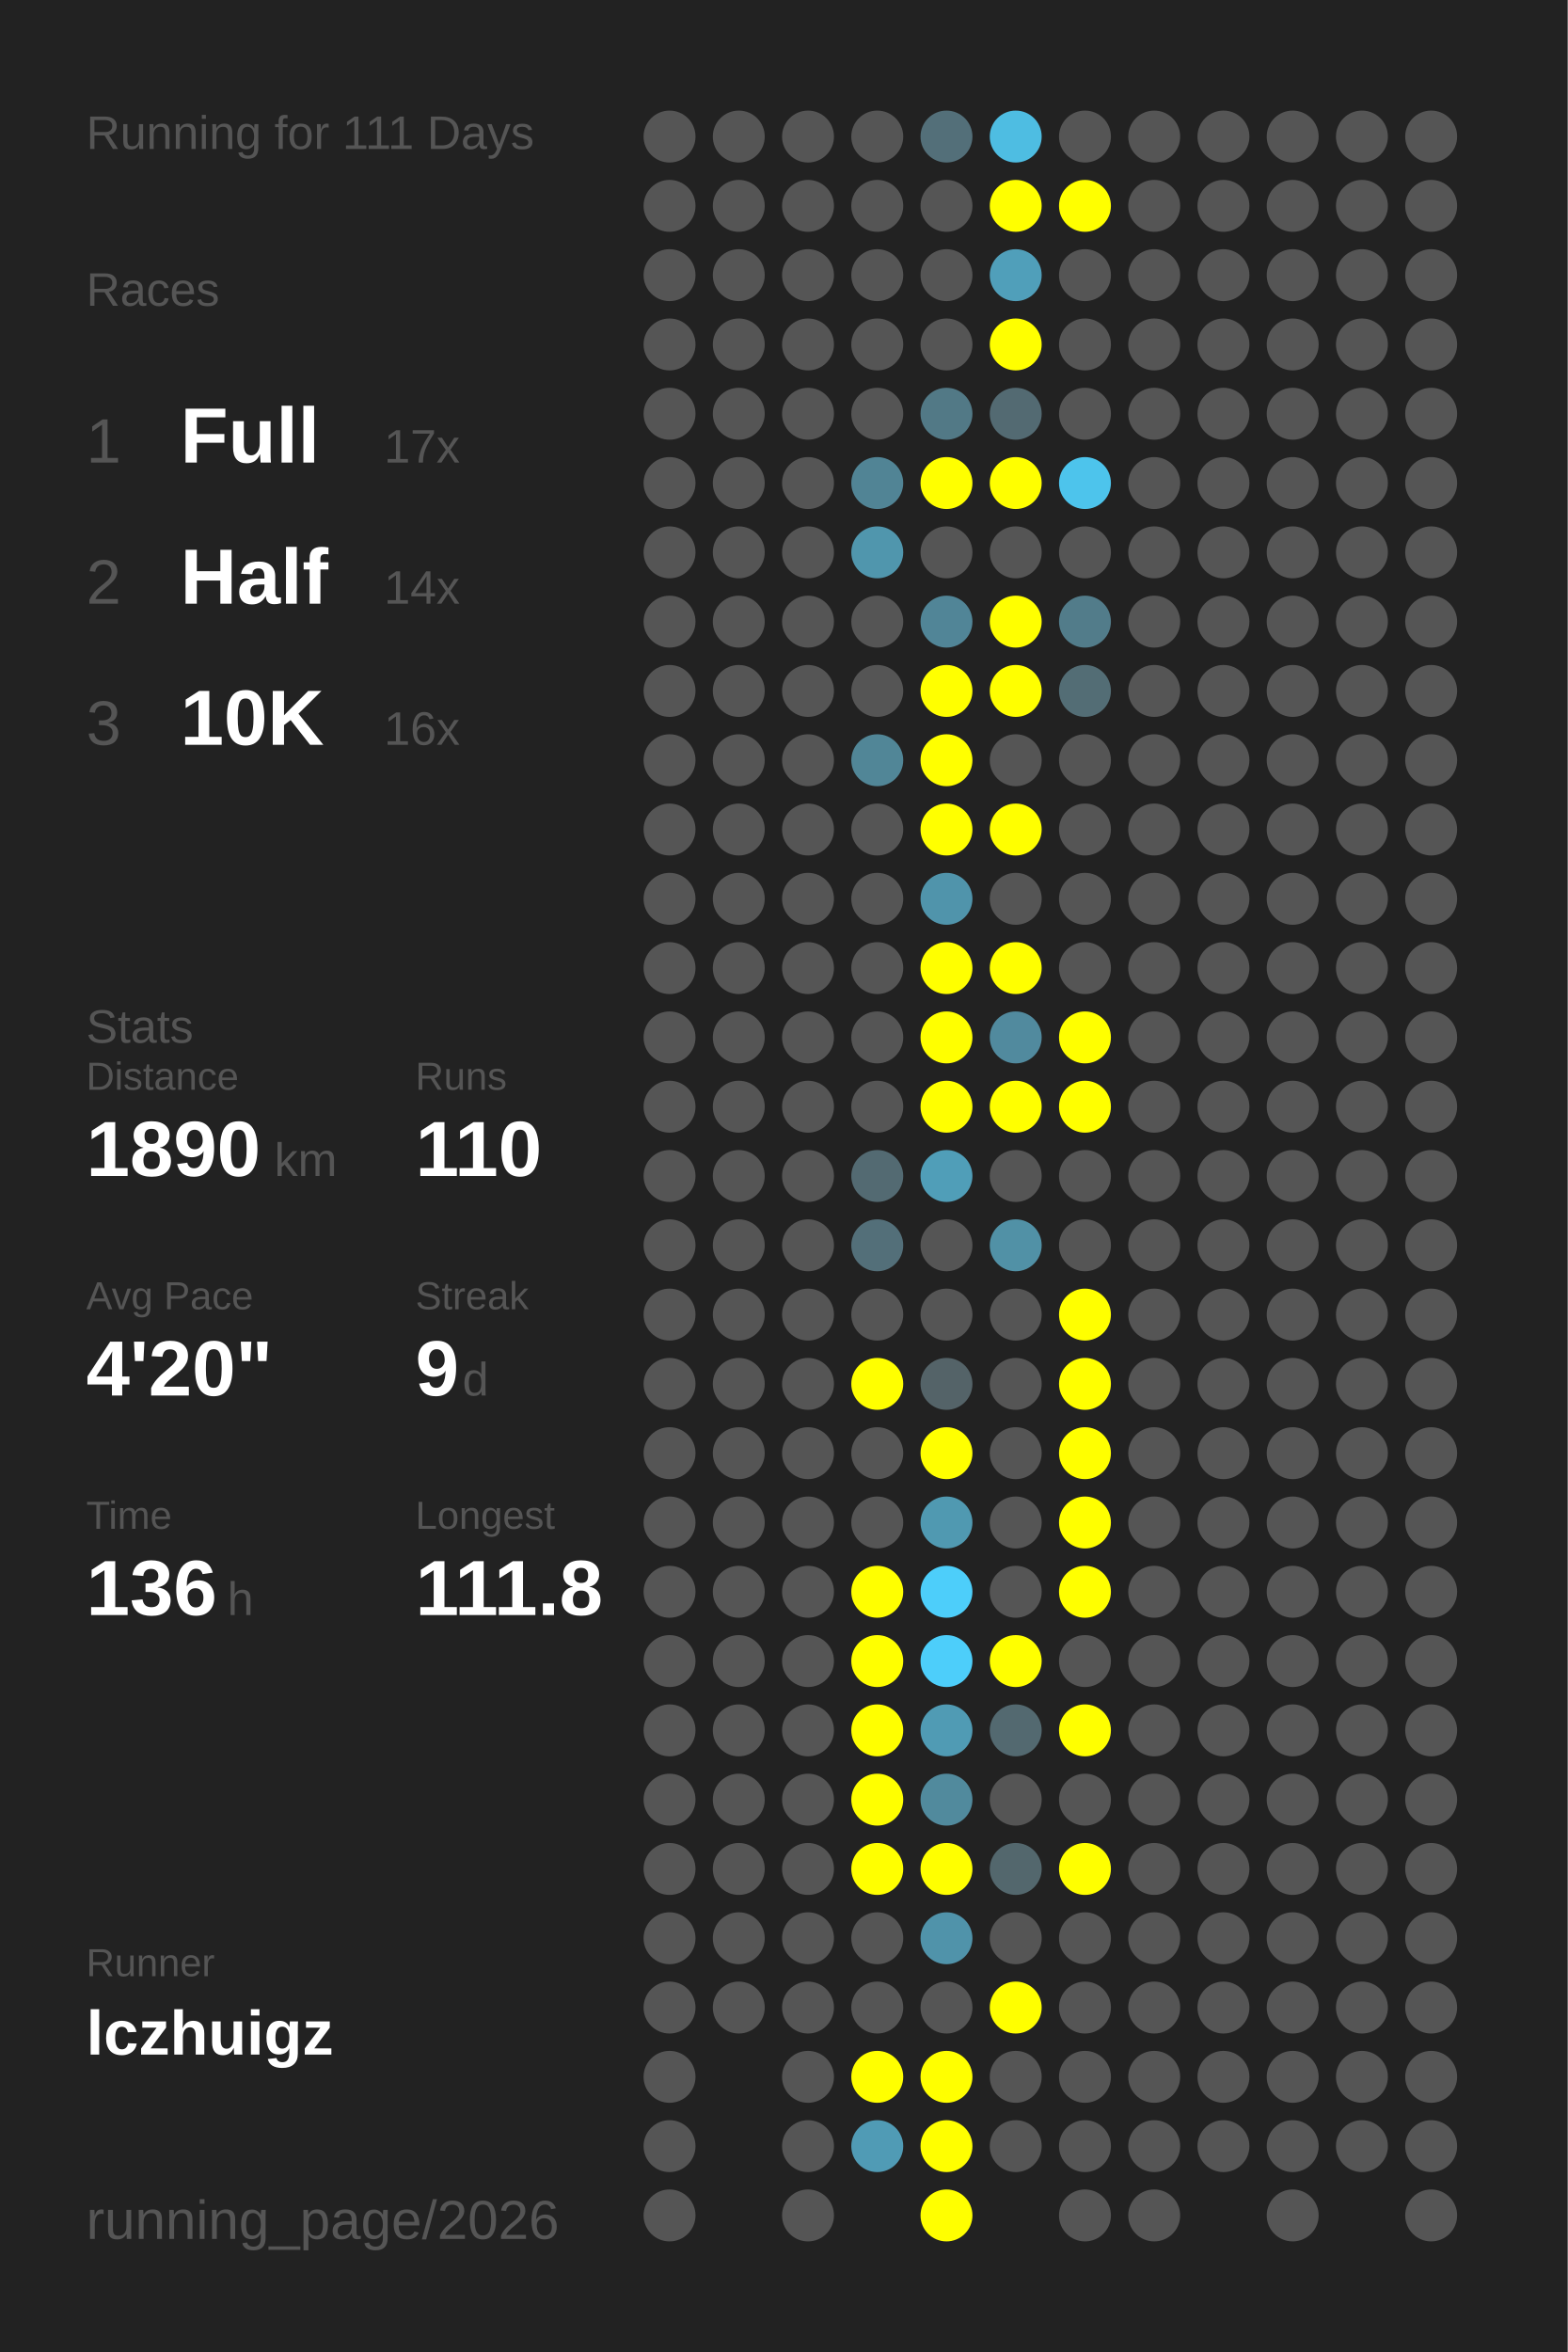
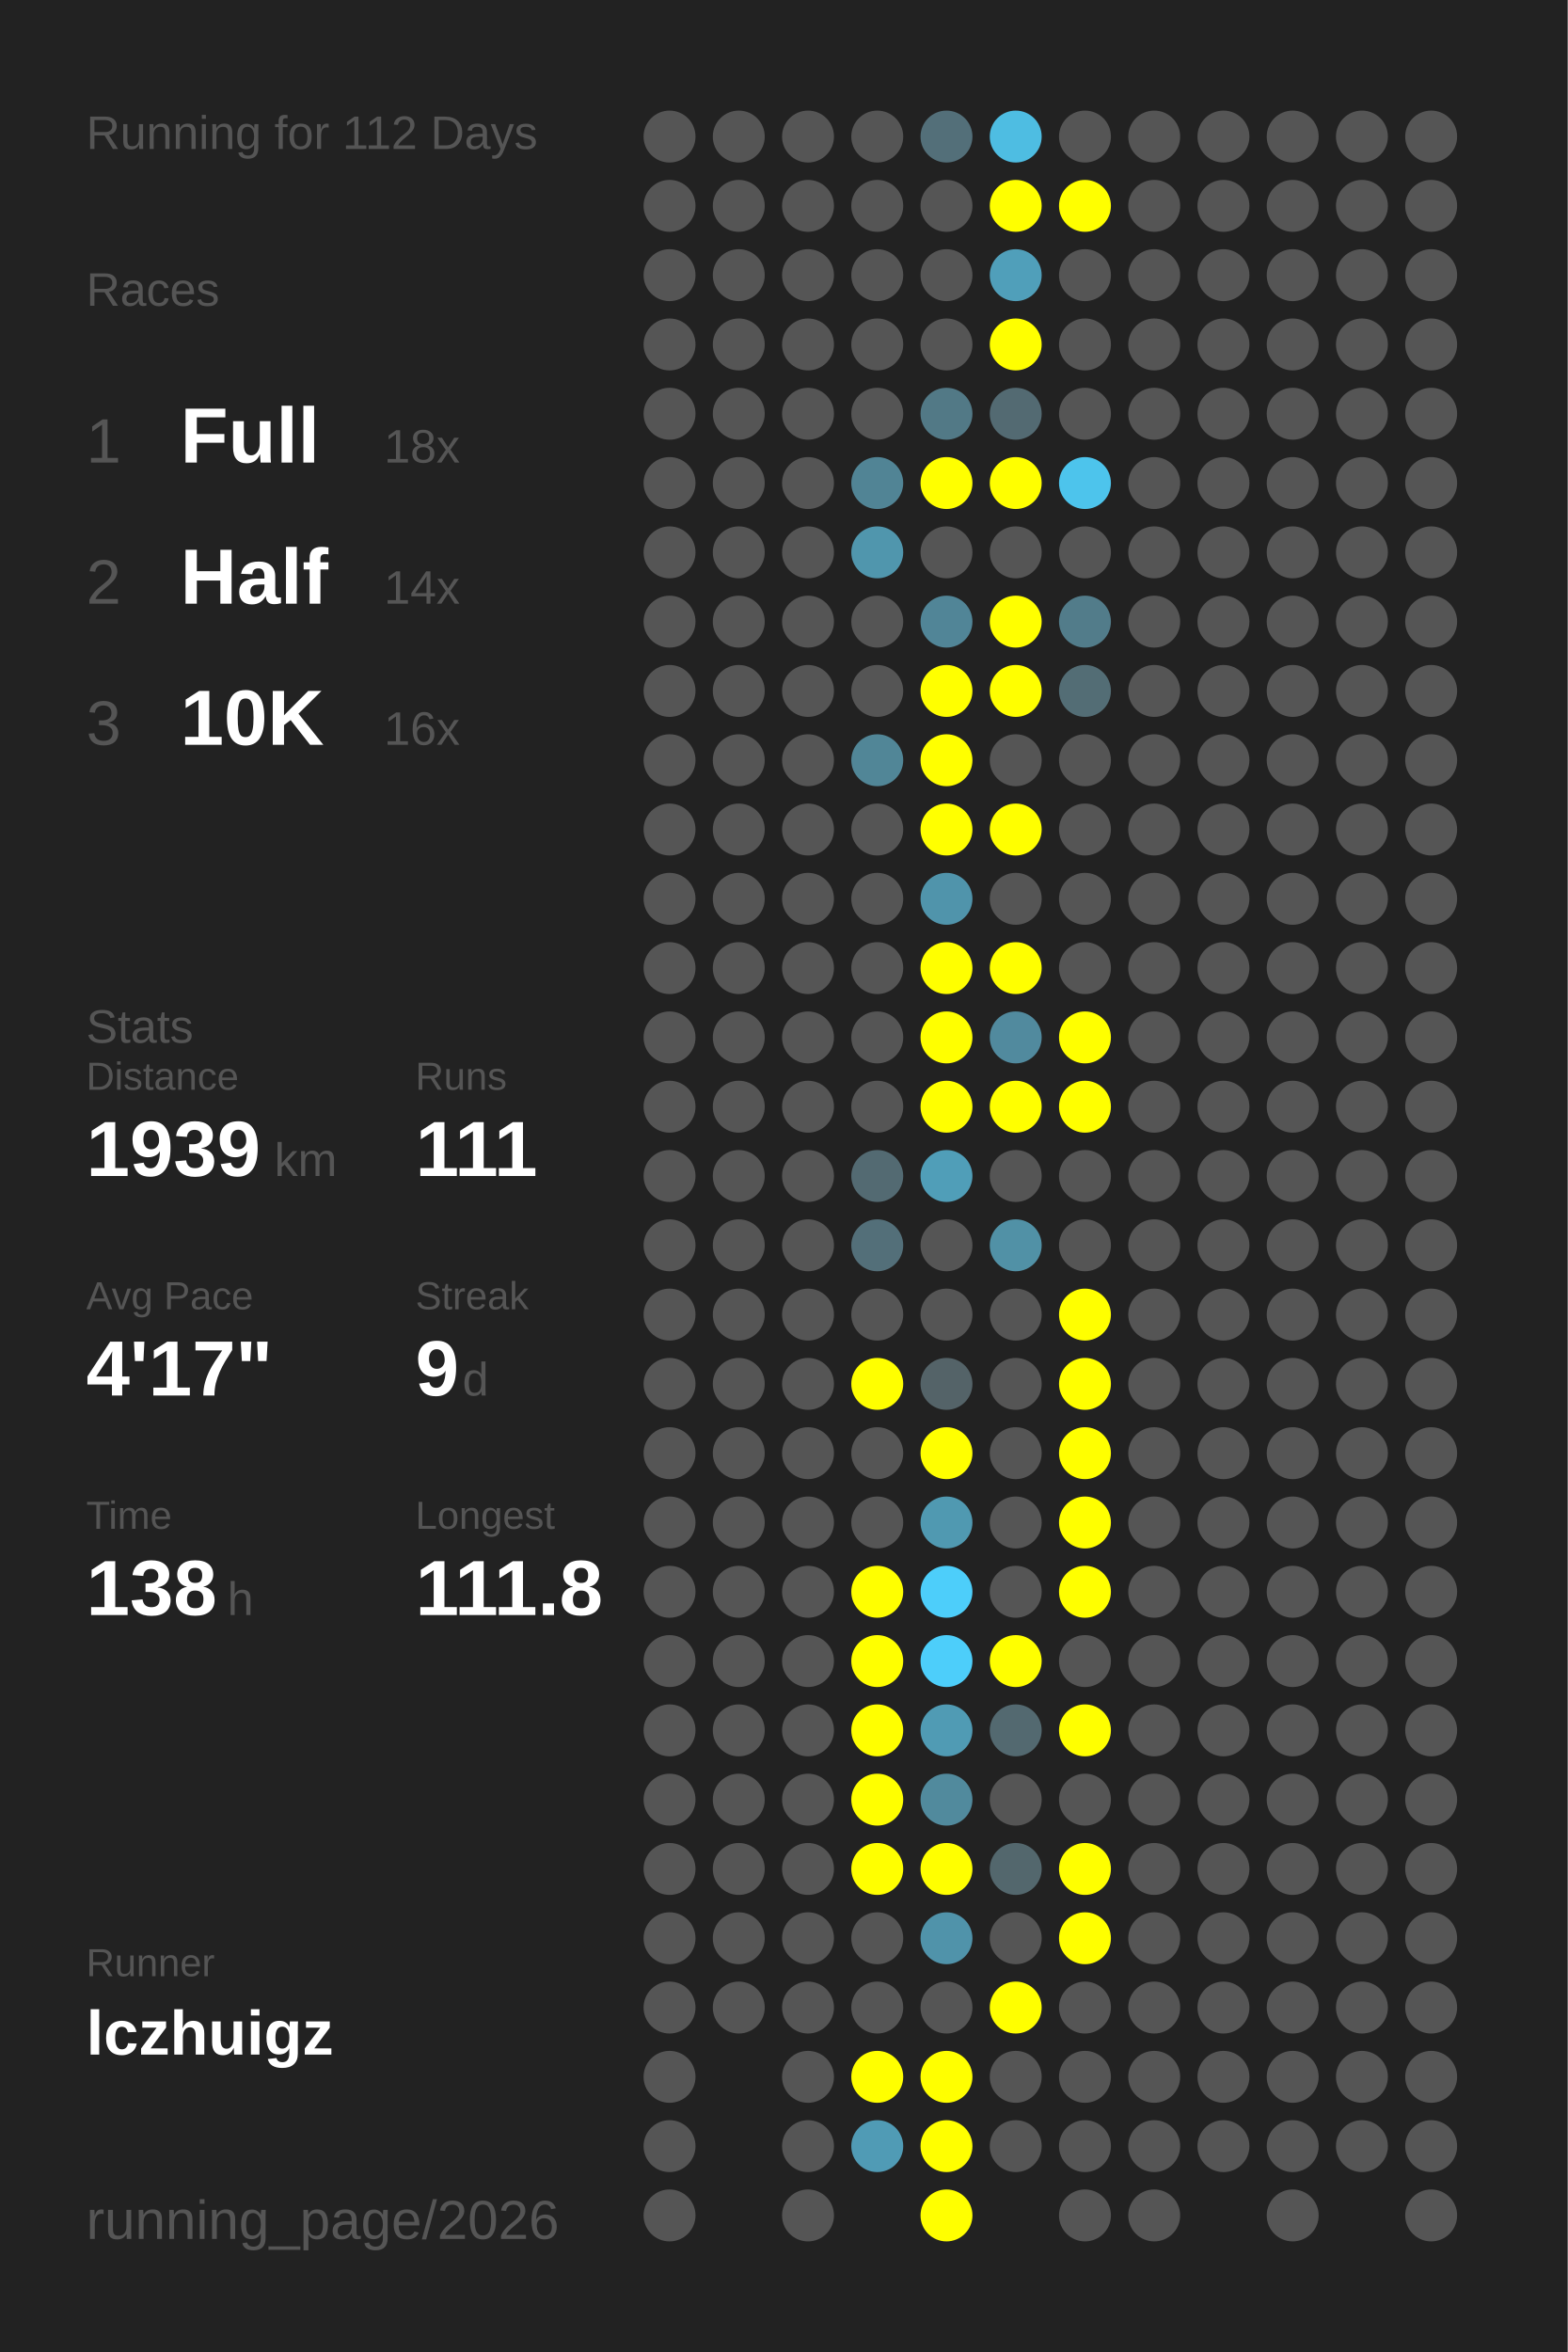
<svg xmlns="http://www.w3.org/2000/svg" baseProfile="full" height="300mm" version="1.1" viewBox="0,0,200,300" width="200mm">
  <defs />
  <rect fill="#222222" height="300" width="200" x="0" y="0" />
-   <text fill="#555555" style="font-size:6px; font-family:Arial;" x="11" y="19">Running for 111 Days</text>
+   <text fill="#555555" style="font-size:6px; font-family:Arial;" x="11" y="19">Running for 112 Days</text>
  <text fill="#555555" style="font-size:6px; font-family:Arial;" x="11" y="39">Races</text>
  <text fill="#555555" style="font-size:8px; font-family:Arial;" x="11" y="59">1</text>
  <text fill="#FFFFFF" style="font-size:10px; font-family:Arial; font-weight:bold;" x="23" y="59">Full</text>
-   <text fill="#555555" style="font-size:6px; font-family:Arial;" x="49" y="59">17x</text>
+   <text fill="#555555" style="font-size:6px; font-family:Arial;" x="49" y="59">18x</text>
  <text fill="#555555" style="font-size:8px; font-family:Arial;" x="11" y="77">2</text>
  <text fill="#FFFFFF" style="font-size:10px; font-family:Arial; font-weight:bold;" x="23" y="77">Half</text>
  <text fill="#555555" style="font-size:6px; font-family:Arial;" x="49" y="77">14x</text>
  <text fill="#555555" style="font-size:8px; font-family:Arial;" x="11" y="95">3</text>
  <text fill="#FFFFFF" style="font-size:10px; font-family:Arial; font-weight:bold;" x="23" y="95">10K</text>
  <text fill="#555555" style="font-size:6px; font-family:Arial;" x="49" y="95">16x</text>
  <text fill="#555555" style="font-size:6px; font-family:Arial;" x="11" y="133">Stats</text>
  <text fill="#555555" style="font-size:5px; font-family:Arial;" x="11" y="139">Distance</text>
-   <text fill="#FFFFFF" style="font-size:10px; font-family:Arial; font-weight:bold;" x="11" y="150">1890</text>
+   <text fill="#FFFFFF" style="font-size:10px; font-family:Arial; font-weight:bold;" x="11" y="150">1939</text>
  <text fill="#555555" style="font-size:6px; font-family:Arial;" x="35" y="150">km</text>
  <text fill="#555555" style="font-size:5px; font-family:Arial;" x="53" y="139">Runs</text>
-   <text fill="#FFFFFF" style="font-size:10px; font-family:Arial; font-weight:bold;" x="53" y="150">110</text>
+   <text fill="#FFFFFF" style="font-size:10px; font-family:Arial; font-weight:bold;" x="53" y="150">111</text>
  <text fill="#555555" style="font-size:5px; font-family:Arial;" x="11" y="167">Avg Pace</text>
-   <text fill="#FFFFFF" style="font-size:10px; font-family:Arial; font-weight:bold;" x="11" y="178">4'20"</text>
+   <text fill="#FFFFFF" style="font-size:10px; font-family:Arial; font-weight:bold;" x="11" y="178">4'17"</text>
  <text fill="#555555" style="font-size:5px; font-family:Arial;" x="53" y="167">Streak</text>
  <text fill="#FFFFFF" style="font-size:10px; font-family:Arial; font-weight:bold;" x="53" y="178">9</text>
  <text fill="#555555" style="font-size:6px; font-family:Arial;" x="59" y="178">d</text>
  <text fill="#555555" style="font-size:5px; font-family:Arial;" x="11" y="195">Time</text>
-   <text fill="#FFFFFF" style="font-size:10px; font-family:Arial; font-weight:bold;" x="11" y="206">136</text>
+   <text fill="#FFFFFF" style="font-size:10px; font-family:Arial; font-weight:bold;" x="11" y="206">138</text>
  <text fill="#555555" style="font-size:6px; font-family:Arial;" x="29" y="206">h</text>
  <text fill="#555555" style="font-size:5px; font-family:Arial;" x="53" y="195">Longest</text>
  <text fill="#FFFFFF" style="font-size:10px; font-family:Arial; font-weight:bold;" x="53" y="206">111.8</text>
  <text fill="#555555" style="font-size:5px; font-family:Arial;" x="11" y="252.065">Runner</text>
  <text fill="#FFFFFF" style="font-size:8px; font-family:Arial; font-weight:bold;" x="11" y="262.065">lczhuigz</text>
  <text fill="#555555" style="font-size:7px; font-family:Arial;" x="11" y="285.581">running_page/2026</text>
  <circle cx="85.417" cy="17.419" fill="#555555" r="3.312" />
  <circle cx="85.417" cy="26.258" fill="#555555" r="3.312" />
  <circle cx="85.417" cy="35.097" fill="#555555" r="3.312" />
  <circle cx="85.417" cy="43.935" fill="#555555" r="3.312" />
  <circle cx="85.417" cy="52.774" fill="#555555" r="3.312" />
  <circle cx="85.417" cy="61.613" fill="#555555" r="3.312" />
  <circle cx="85.417" cy="70.452" fill="#555555" r="3.312" />
  <circle cx="85.417" cy="79.29" fill="#555555" r="3.312" />
  <circle cx="85.417" cy="88.129" fill="#555555" r="3.312" />
  <circle cx="85.417" cy="96.968" fill="#555555" r="3.312" />
  <circle cx="85.417" cy="105.806" fill="#555555" r="3.312" />
  <circle cx="85.417" cy="114.645" fill="#555555" r="3.312" />
  <circle cx="85.417" cy="123.484" fill="#555555" r="3.312" />
  <circle cx="85.417" cy="132.323" fill="#555555" r="3.312" />
  <circle cx="85.417" cy="141.161" fill="#555555" r="3.312" />
  <circle cx="85.417" cy="150" fill="#555555" r="3.312" />
  <circle cx="85.417" cy="158.839" fill="#555555" r="3.312" />
  <circle cx="85.417" cy="167.677" fill="#555555" r="3.312" />
  <circle cx="85.417" cy="176.516" fill="#555555" r="3.312" />
  <circle cx="85.417" cy="185.355" fill="#555555" r="3.312" />
  <circle cx="85.417" cy="194.194" fill="#555555" r="3.312" />
  <circle cx="85.417" cy="203.032" fill="#555555" r="3.312" />
  <circle cx="85.417" cy="211.871" fill="#555555" r="3.312" />
  <circle cx="85.417" cy="220.71" fill="#555555" r="3.312" />
  <circle cx="85.417" cy="229.548" fill="#555555" r="3.312" />
  <circle cx="85.417" cy="238.387" fill="#555555" r="3.312" />
  <circle cx="85.417" cy="247.226" fill="#555555" r="3.312" />
  <circle cx="85.417" cy="256.065" fill="#555555" r="3.312" />
  <circle cx="85.417" cy="264.903" fill="#555555" r="3.312" />
  <circle cx="85.417" cy="273.742" fill="#555555" r="3.312" />
  <circle cx="85.417" cy="282.581" fill="#555555" r="3.312" />
  <circle cx="94.25" cy="17.419" fill="#555555" r="3.312" />
  <circle cx="94.25" cy="26.258" fill="#555555" r="3.312" />
  <circle cx="94.25" cy="35.097" fill="#555555" r="3.312" />
  <circle cx="94.25" cy="43.935" fill="#555555" r="3.312" />
  <circle cx="94.25" cy="52.774" fill="#555555" r="3.312" />
  <circle cx="94.25" cy="61.613" fill="#555555" r="3.312" />
  <circle cx="94.25" cy="70.452" fill="#555555" r="3.312" />
  <circle cx="94.25" cy="79.29" fill="#555555" r="3.312" />
  <circle cx="94.25" cy="88.129" fill="#555555" r="3.312" />
  <circle cx="94.25" cy="96.968" fill="#555555" r="3.312" />
  <circle cx="94.25" cy="105.806" fill="#555555" r="3.312" />
  <circle cx="94.25" cy="114.645" fill="#555555" r="3.312" />
  <circle cx="94.25" cy="123.484" fill="#555555" r="3.312" />
  <circle cx="94.25" cy="132.323" fill="#555555" r="3.312" />
  <circle cx="94.25" cy="141.161" fill="#555555" r="3.312" />
  <circle cx="94.25" cy="150" fill="#555555" r="3.312" />
  <circle cx="94.25" cy="158.839" fill="#555555" r="3.312" />
  <circle cx="94.25" cy="167.677" fill="#555555" r="3.312" />
  <circle cx="94.25" cy="176.516" fill="#555555" r="3.312" />
  <circle cx="94.25" cy="185.355" fill="#555555" r="3.312" />
  <circle cx="94.25" cy="194.194" fill="#555555" r="3.312" />
  <circle cx="94.25" cy="203.032" fill="#555555" r="3.312" />
  <circle cx="94.25" cy="211.871" fill="#555555" r="3.312" />
  <circle cx="94.25" cy="220.71" fill="#555555" r="3.312" />
  <circle cx="94.25" cy="229.548" fill="#555555" r="3.312" />
  <circle cx="94.25" cy="238.387" fill="#555555" r="3.312" />
  <circle cx="94.25" cy="247.226" fill="#555555" r="3.312" />
  <circle cx="94.25" cy="256.065" fill="#555555" r="3.312" />
  <circle cx="103.083" cy="17.419" fill="#555555" r="3.312" />
  <circle cx="103.083" cy="26.258" fill="#555555" r="3.312" />
  <circle cx="103.083" cy="35.097" fill="#555555" r="3.312" />
  <circle cx="103.083" cy="43.935" fill="#555555" r="3.312" />
  <circle cx="103.083" cy="52.774" fill="#555555" r="3.312" />
  <circle cx="103.083" cy="61.613" fill="#555555" r="3.312" />
  <circle cx="103.083" cy="70.452" fill="#555555" r="3.312" />
  <circle cx="103.083" cy="79.29" fill="#555555" r="3.312" />
  <circle cx="103.083" cy="88.129" fill="#555555" r="3.312" />
  <circle cx="103.083" cy="96.968" fill="#555555" r="3.312" />
  <circle cx="103.083" cy="105.806" fill="#555555" r="3.312" />
  <circle cx="103.083" cy="114.645" fill="#555555" r="3.312" />
  <circle cx="103.083" cy="123.484" fill="#555555" r="3.312" />
  <circle cx="103.083" cy="132.323" fill="#555555" r="3.312" />
  <circle cx="103.083" cy="141.161" fill="#555555" r="3.312" />
  <circle cx="103.083" cy="150" fill="#555555" r="3.312" />
  <circle cx="103.083" cy="158.839" fill="#555555" r="3.312" />
  <circle cx="103.083" cy="167.677" fill="#555555" r="3.312" />
  <circle cx="103.083" cy="176.516" fill="#555555" r="3.312" />
  <circle cx="103.083" cy="185.355" fill="#555555" r="3.312" />
  <circle cx="103.083" cy="194.194" fill="#555555" r="3.312" />
  <circle cx="103.083" cy="203.032" fill="#555555" r="3.312" />
  <circle cx="103.083" cy="211.871" fill="#555555" r="3.312" />
  <circle cx="103.083" cy="220.71" fill="#555555" r="3.312" />
  <circle cx="103.083" cy="229.548" fill="#555555" r="3.312" />
  <circle cx="103.083" cy="238.387" fill="#555555" r="3.312" />
  <circle cx="103.083" cy="247.226" fill="#555555" r="3.312" />
  <circle cx="103.083" cy="256.065" fill="#555555" r="3.312" />
  <circle cx="103.083" cy="264.903" fill="#555555" r="3.312" />
  <circle cx="103.083" cy="273.742" fill="#555555" r="3.312" />
  <circle cx="103.083" cy="282.581" fill="#555555" r="3.312" />
  <circle cx="111.917" cy="17.419" fill="#555555" r="3.312" />
  <circle cx="111.917" cy="26.258" fill="#555555" r="3.312" />
  <circle cx="111.917" cy="35.097" fill="#555555" r="3.312" />
  <circle cx="111.917" cy="43.935" fill="#555555" r="3.312" />
  <circle cx="111.917" cy="52.774" fill="#555555" r="3.312" />
  <circle cx="111.917" cy="61.613" fill="#518495" r="3.312" />
  <circle cx="111.917" cy="70.452" fill="#5096ad" r="3.312" />
  <circle cx="111.917" cy="79.29" fill="#555555" r="3.312" />
  <circle cx="111.917" cy="88.129" fill="#555555" r="3.312" />
  <circle cx="111.917" cy="96.968" fill="#518697" r="3.312" />
  <circle cx="111.917" cy="105.806" fill="#555555" r="3.312" />
  <circle cx="111.917" cy="114.645" fill="#555555" r="3.312" />
  <circle cx="111.917" cy="123.484" fill="#555555" r="3.312" />
  <circle cx="111.917" cy="132.323" fill="#555555" r="3.312" />
  <circle cx="111.917" cy="141.161" fill="#555555" r="3.312" />
  <circle cx="111.917" cy="150" fill="#536a72" r="3.312" />
  <circle cx="111.917" cy="158.839" fill="#536f79" r="3.312" />
  <circle cx="111.917" cy="167.677" fill="#555555" r="3.312" />
  <circle cx="111.917" cy="176.516" fill="#FFFF00" r="3.312" />
  <circle cx="111.917" cy="185.355" fill="#555555" r="3.312" />
  <circle cx="111.917" cy="194.194" fill="#555555" r="3.312" />
  <circle cx="111.917" cy="203.032" fill="#FFFF00" r="3.312" />
  <circle cx="111.917" cy="211.871" fill="#FFFF00" r="3.312" />
  <circle cx="111.917" cy="220.71" fill="#FFFF00" r="3.312" />
  <circle cx="111.917" cy="229.548" fill="#FFFF00" r="3.312" />
  <circle cx="111.917" cy="238.387" fill="#FFFF00" r="3.312" />
  <circle cx="111.917" cy="247.226" fill="#555555" r="3.312" />
  <circle cx="111.917" cy="256.065" fill="#555555" r="3.312" />
  <circle cx="111.917" cy="264.903" fill="#FFFF00" r="3.312" />
  <circle cx="111.917" cy="273.742" fill="#509bb5" r="3.312" />
  <circle cx="120.75" cy="17.419" fill="#536f79" r="3.312" />
  <circle cx="120.75" cy="26.258" fill="#555555" r="3.312" />
  <circle cx="120.75" cy="35.097" fill="#555555" r="3.312" />
  <circle cx="120.75" cy="43.935" fill="#555555" r="3.312" />
  <circle cx="120.75" cy="52.774" fill="#527986" r="3.312" />
  <circle cx="120.75" cy="61.613" fill="#FFFF00" r="3.312" />
  <circle cx="120.75" cy="70.452" fill="#555555" r="3.312" />
  <circle cx="120.75" cy="79.29" fill="#518597" r="3.312" />
  <circle cx="120.75" cy="88.129" fill="#FFFF00" r="3.312" />
  <circle cx="120.75" cy="96.968" fill="#FFFF00" r="3.312" />
  <circle cx="120.75" cy="105.806" fill="#FFFF00" r="3.312" />
  <circle cx="120.75" cy="114.645" fill="#5094ab" r="3.312" />
  <circle cx="120.75" cy="123.484" fill="#FFFF00" r="3.312" />
  <circle cx="120.75" cy="132.323" fill="#FFFF00" r="3.312" />
  <circle cx="120.75" cy="141.161" fill="#FFFF00" r="3.312" />
  <circle cx="120.75" cy="150" fill="#509eb8" r="3.312" />
  <circle cx="120.75" cy="158.839" fill="#555555" r="3.312" />
  <circle cx="120.75" cy="167.677" fill="#555555" r="3.312" />
  <circle cx="120.75" cy="176.516" fill="#546368" r="3.312" />
  <circle cx="120.75" cy="185.355" fill="#FFFF00" r="3.312" />
  <circle cx="120.75" cy="194.194" fill="#5099b1" r="3.312" />
  <circle cx="120.75" cy="203.032" fill="#4dcefa" r="3.312" />
  <circle cx="120.75" cy="211.871" fill="#4dcefa" r="3.312" />
  <circle cx="120.75" cy="220.71" fill="#509bb4" r="3.312" />
  <circle cx="120.75" cy="229.548" fill="#518a9d" r="3.312" />
  <circle cx="120.75" cy="238.387" fill="#FFFF00" r="3.312" />
  <circle cx="120.75" cy="247.226" fill="#5093aa" r="3.312" />
  <circle cx="120.75" cy="256.065" fill="#555555" r="3.312" />
  <circle cx="120.75" cy="264.903" fill="#FFFF00" r="3.312" />
  <circle cx="120.75" cy="273.742" fill="#FFFF00" r="3.312" />
  <circle cx="120.75" cy="282.581" fill="#FFFF00" r="3.312" />
  <circle cx="129.583" cy="17.419" fill="#4ebde2" r="3.312" />
  <circle cx="129.583" cy="26.258" fill="#FFFF00" r="3.312" />
  <circle cx="129.583" cy="35.097" fill="#509fba" r="3.312" />
  <circle cx="129.583" cy="43.935" fill="#FFFF00" r="3.312" />
  <circle cx="129.583" cy="52.774" fill="#536a72" r="3.312" />
  <circle cx="129.583" cy="61.613" fill="#FFFF00" r="3.312" />
  <circle cx="129.583" cy="70.452" fill="#555555" r="3.312" />
  <circle cx="129.583" cy="79.29" fill="#FFFF00" r="3.312" />
  <circle cx="129.583" cy="88.129" fill="#FFFF00" r="3.312" />
  <circle cx="129.583" cy="96.968" fill="#555555" r="3.312" />
  <circle cx="129.583" cy="105.806" fill="#FFFF00" r="3.312" />
  <circle cx="129.583" cy="114.645" fill="#555555" r="3.312" />
  <circle cx="129.583" cy="123.484" fill="#FFFF00" r="3.312" />
  <circle cx="129.583" cy="132.323" fill="#518a9e" r="3.312" />
  <circle cx="129.583" cy="141.161" fill="#FFFF00" r="3.312" />
  <circle cx="129.583" cy="150" fill="#555555" r="3.312" />
  <circle cx="129.583" cy="158.839" fill="#5191a6" r="3.312" />
  <circle cx="129.583" cy="167.677" fill="#555555" r="3.312" />
  <circle cx="129.583" cy="176.516" fill="#555555" r="3.312" />
  <circle cx="129.583" cy="185.355" fill="#555555" r="3.312" />
  <circle cx="129.583" cy="194.194" fill="#555555" r="3.312" />
  <circle cx="129.583" cy="203.032" fill="#555555" r="3.312" />
  <circle cx="129.583" cy="211.871" fill="#FFFF00" r="3.312" />
  <circle cx="129.583" cy="220.71" fill="#536970" r="3.312" />
  <circle cx="129.583" cy="229.548" fill="#555555" r="3.312" />
  <circle cx="129.583" cy="238.387" fill="#53676d" r="3.312" />
  <circle cx="129.583" cy="247.226" fill="#555555" r="3.312" />
  <circle cx="129.583" cy="256.065" fill="#FFFF00" r="3.312" />
  <circle cx="129.583" cy="264.903" fill="#555555" r="3.312" />
  <circle cx="129.583" cy="273.742" fill="#555555" r="3.312" />
  <circle cx="138.417" cy="17.419" fill="#555555" r="3.312" />
  <circle cx="138.417" cy="26.258" fill="#FFFF00" r="3.312" />
  <circle cx="138.417" cy="35.097" fill="#555555" r="3.312" />
  <circle cx="138.417" cy="43.935" fill="#555555" r="3.312" />
  <circle cx="138.417" cy="52.774" fill="#555555" r="3.312" />
  <circle cx="138.417" cy="61.613" fill="#4dc4ec" r="3.312" />
  <circle cx="138.417" cy="70.452" fill="#555555" r="3.312" />
  <circle cx="138.417" cy="79.29" fill="#527c8a" r="3.312" />
  <circle cx="138.417" cy="88.129" fill="#536d75" r="3.312" />
  <circle cx="138.417" cy="96.968" fill="#555555" r="3.312" />
  <circle cx="138.417" cy="105.806" fill="#555555" r="3.312" />
  <circle cx="138.417" cy="114.645" fill="#555555" r="3.312" />
  <circle cx="138.417" cy="123.484" fill="#555555" r="3.312" />
  <circle cx="138.417" cy="132.323" fill="#FFFF00" r="3.312" />
  <circle cx="138.417" cy="141.161" fill="#FFFF00" r="3.312" />
  <circle cx="138.417" cy="150" fill="#555555" r="3.312" />
  <circle cx="138.417" cy="158.839" fill="#555555" r="3.312" />
  <circle cx="138.417" cy="167.677" fill="#FFFF00" r="3.312" />
  <circle cx="138.417" cy="176.516" fill="#FFFF00" r="3.312" />
  <circle cx="138.417" cy="185.355" fill="#FFFF00" r="3.312" />
  <circle cx="138.417" cy="194.194" fill="#FFFF00" r="3.312" />
  <circle cx="138.417" cy="203.032" fill="#FFFF00" r="3.312" />
  <circle cx="138.417" cy="211.871" fill="#555555" r="3.312" />
  <circle cx="138.417" cy="220.71" fill="#FFFF00" r="3.312" />
  <circle cx="138.417" cy="229.548" fill="#555555" r="3.312" />
  <circle cx="138.417" cy="238.387" fill="#FFFF00" r="3.312" />
-   <circle cx="138.417" cy="247.226" fill="#555555" r="3.312" />
+   <circle cx="138.417" cy="247.226" fill="#FFFF00" r="3.312" />
  <circle cx="138.417" cy="256.065" fill="#555555" r="3.312" />
  <circle cx="138.417" cy="264.903" fill="#555555" r="3.312" />
  <circle cx="138.417" cy="273.742" fill="#555555" r="3.312" />
  <circle cx="138.417" cy="282.581" fill="#555555" r="3.312" />
  <circle cx="147.25" cy="17.419" fill="#555555" r="3.312" />
  <circle cx="147.25" cy="26.258" fill="#555555" r="3.312" />
  <circle cx="147.25" cy="35.097" fill="#555555" r="3.312" />
  <circle cx="147.25" cy="43.935" fill="#555555" r="3.312" />
  <circle cx="147.25" cy="52.774" fill="#555555" r="3.312" />
  <circle cx="147.25" cy="61.613" fill="#555555" r="3.312" />
  <circle cx="147.25" cy="70.452" fill="#555555" r="3.312" />
  <circle cx="147.25" cy="79.29" fill="#555555" r="3.312" />
  <circle cx="147.25" cy="88.129" fill="#555555" r="3.312" />
  <circle cx="147.25" cy="96.968" fill="#555555" r="3.312" />
  <circle cx="147.25" cy="105.806" fill="#555555" r="3.312" />
  <circle cx="147.25" cy="114.645" fill="#555555" r="3.312" />
  <circle cx="147.25" cy="123.484" fill="#555555" r="3.312" />
  <circle cx="147.25" cy="132.323" fill="#555555" r="3.312" />
  <circle cx="147.25" cy="141.161" fill="#555555" r="3.312" />
  <circle cx="147.25" cy="150" fill="#555555" r="3.312" />
  <circle cx="147.25" cy="158.839" fill="#555555" r="3.312" />
  <circle cx="147.25" cy="167.677" fill="#555555" r="3.312" />
  <circle cx="147.25" cy="176.516" fill="#555555" r="3.312" />
  <circle cx="147.25" cy="185.355" fill="#555555" r="3.312" />
  <circle cx="147.25" cy="194.194" fill="#555555" r="3.312" />
  <circle cx="147.25" cy="203.032" fill="#555555" r="3.312" />
  <circle cx="147.25" cy="211.871" fill="#555555" r="3.312" />
  <circle cx="147.25" cy="220.71" fill="#555555" r="3.312" />
  <circle cx="147.25" cy="229.548" fill="#555555" r="3.312" />
  <circle cx="147.25" cy="238.387" fill="#555555" r="3.312" />
  <circle cx="147.25" cy="247.226" fill="#555555" r="3.312" />
  <circle cx="147.25" cy="256.065" fill="#555555" r="3.312" />
  <circle cx="147.25" cy="264.903" fill="#555555" r="3.312" />
  <circle cx="147.25" cy="273.742" fill="#555555" r="3.312" />
  <circle cx="147.25" cy="282.581" fill="#555555" r="3.312" />
  <circle cx="156.083" cy="17.419" fill="#555555" r="3.312" />
  <circle cx="156.083" cy="26.258" fill="#555555" r="3.312" />
  <circle cx="156.083" cy="35.097" fill="#555555" r="3.312" />
  <circle cx="156.083" cy="43.935" fill="#555555" r="3.312" />
  <circle cx="156.083" cy="52.774" fill="#555555" r="3.312" />
  <circle cx="156.083" cy="61.613" fill="#555555" r="3.312" />
  <circle cx="156.083" cy="70.452" fill="#555555" r="3.312" />
  <circle cx="156.083" cy="79.29" fill="#555555" r="3.312" />
  <circle cx="156.083" cy="88.129" fill="#555555" r="3.312" />
  <circle cx="156.083" cy="96.968" fill="#555555" r="3.312" />
  <circle cx="156.083" cy="105.806" fill="#555555" r="3.312" />
  <circle cx="156.083" cy="114.645" fill="#555555" r="3.312" />
  <circle cx="156.083" cy="123.484" fill="#555555" r="3.312" />
  <circle cx="156.083" cy="132.323" fill="#555555" r="3.312" />
  <circle cx="156.083" cy="141.161" fill="#555555" r="3.312" />
  <circle cx="156.083" cy="150" fill="#555555" r="3.312" />
  <circle cx="156.083" cy="158.839" fill="#555555" r="3.312" />
  <circle cx="156.083" cy="167.677" fill="#555555" r="3.312" />
  <circle cx="156.083" cy="176.516" fill="#555555" r="3.312" />
  <circle cx="156.083" cy="185.355" fill="#555555" r="3.312" />
  <circle cx="156.083" cy="194.194" fill="#555555" r="3.312" />
  <circle cx="156.083" cy="203.032" fill="#555555" r="3.312" />
  <circle cx="156.083" cy="211.871" fill="#555555" r="3.312" />
  <circle cx="156.083" cy="220.71" fill="#555555" r="3.312" />
  <circle cx="156.083" cy="229.548" fill="#555555" r="3.312" />
  <circle cx="156.083" cy="238.387" fill="#555555" r="3.312" />
  <circle cx="156.083" cy="247.226" fill="#555555" r="3.312" />
  <circle cx="156.083" cy="256.065" fill="#555555" r="3.312" />
  <circle cx="156.083" cy="264.903" fill="#555555" r="3.312" />
  <circle cx="156.083" cy="273.742" fill="#555555" r="3.312" />
  <circle cx="164.917" cy="17.419" fill="#555555" r="3.312" />
  <circle cx="164.917" cy="26.258" fill="#555555" r="3.312" />
  <circle cx="164.917" cy="35.097" fill="#555555" r="3.312" />
  <circle cx="164.917" cy="43.935" fill="#555555" r="3.312" />
  <circle cx="164.917" cy="52.774" fill="#555555" r="3.312" />
  <circle cx="164.917" cy="61.613" fill="#555555" r="3.312" />
  <circle cx="164.917" cy="70.452" fill="#555555" r="3.312" />
  <circle cx="164.917" cy="79.29" fill="#555555" r="3.312" />
  <circle cx="164.917" cy="88.129" fill="#555555" r="3.312" />
  <circle cx="164.917" cy="96.968" fill="#555555" r="3.312" />
  <circle cx="164.917" cy="105.806" fill="#555555" r="3.312" />
  <circle cx="164.917" cy="114.645" fill="#555555" r="3.312" />
  <circle cx="164.917" cy="123.484" fill="#555555" r="3.312" />
  <circle cx="164.917" cy="132.323" fill="#555555" r="3.312" />
  <circle cx="164.917" cy="141.161" fill="#555555" r="3.312" />
  <circle cx="164.917" cy="150" fill="#555555" r="3.312" />
  <circle cx="164.917" cy="158.839" fill="#555555" r="3.312" />
  <circle cx="164.917" cy="167.677" fill="#555555" r="3.312" />
  <circle cx="164.917" cy="176.516" fill="#555555" r="3.312" />
  <circle cx="164.917" cy="185.355" fill="#555555" r="3.312" />
  <circle cx="164.917" cy="194.194" fill="#555555" r="3.312" />
  <circle cx="164.917" cy="203.032" fill="#555555" r="3.312" />
  <circle cx="164.917" cy="211.871" fill="#555555" r="3.312" />
  <circle cx="164.917" cy="220.71" fill="#555555" r="3.312" />
  <circle cx="164.917" cy="229.548" fill="#555555" r="3.312" />
  <circle cx="164.917" cy="238.387" fill="#555555" r="3.312" />
  <circle cx="164.917" cy="247.226" fill="#555555" r="3.312" />
  <circle cx="164.917" cy="256.065" fill="#555555" r="3.312" />
  <circle cx="164.917" cy="264.903" fill="#555555" r="3.312" />
  <circle cx="164.917" cy="273.742" fill="#555555" r="3.312" />
  <circle cx="164.917" cy="282.581" fill="#555555" r="3.312" />
  <circle cx="173.75" cy="17.419" fill="#555555" r="3.312" />
  <circle cx="173.75" cy="26.258" fill="#555555" r="3.312" />
  <circle cx="173.75" cy="35.097" fill="#555555" r="3.312" />
  <circle cx="173.75" cy="43.935" fill="#555555" r="3.312" />
  <circle cx="173.75" cy="52.774" fill="#555555" r="3.312" />
  <circle cx="173.75" cy="61.613" fill="#555555" r="3.312" />
  <circle cx="173.75" cy="70.452" fill="#555555" r="3.312" />
  <circle cx="173.75" cy="79.29" fill="#555555" r="3.312" />
  <circle cx="173.75" cy="88.129" fill="#555555" r="3.312" />
  <circle cx="173.75" cy="96.968" fill="#555555" r="3.312" />
  <circle cx="173.75" cy="105.806" fill="#555555" r="3.312" />
  <circle cx="173.75" cy="114.645" fill="#555555" r="3.312" />
  <circle cx="173.75" cy="123.484" fill="#555555" r="3.312" />
  <circle cx="173.75" cy="132.323" fill="#555555" r="3.312" />
  <circle cx="173.75" cy="141.161" fill="#555555" r="3.312" />
  <circle cx="173.75" cy="150" fill="#555555" r="3.312" />
  <circle cx="173.75" cy="158.839" fill="#555555" r="3.312" />
  <circle cx="173.75" cy="167.677" fill="#555555" r="3.312" />
  <circle cx="173.75" cy="176.516" fill="#555555" r="3.312" />
  <circle cx="173.75" cy="185.355" fill="#555555" r="3.312" />
  <circle cx="173.75" cy="194.194" fill="#555555" r="3.312" />
  <circle cx="173.75" cy="203.032" fill="#555555" r="3.312" />
  <circle cx="173.75" cy="211.871" fill="#555555" r="3.312" />
  <circle cx="173.75" cy="220.71" fill="#555555" r="3.312" />
  <circle cx="173.75" cy="229.548" fill="#555555" r="3.312" />
  <circle cx="173.75" cy="238.387" fill="#555555" r="3.312" />
  <circle cx="173.75" cy="247.226" fill="#555555" r="3.312" />
  <circle cx="173.75" cy="256.065" fill="#555555" r="3.312" />
  <circle cx="173.75" cy="264.903" fill="#555555" r="3.312" />
  <circle cx="173.75" cy="273.742" fill="#555555" r="3.312" />
  <circle cx="182.583" cy="17.419" fill="#555555" r="3.312" />
  <circle cx="182.583" cy="26.258" fill="#555555" r="3.312" />
  <circle cx="182.583" cy="35.097" fill="#555555" r="3.312" />
  <circle cx="182.583" cy="43.935" fill="#555555" r="3.312" />
  <circle cx="182.583" cy="52.774" fill="#555555" r="3.312" />
  <circle cx="182.583" cy="61.613" fill="#555555" r="3.312" />
  <circle cx="182.583" cy="70.452" fill="#555555" r="3.312" />
  <circle cx="182.583" cy="79.29" fill="#555555" r="3.312" />
  <circle cx="182.583" cy="88.129" fill="#555555" r="3.312" />
  <circle cx="182.583" cy="96.968" fill="#555555" r="3.312" />
  <circle cx="182.583" cy="105.806" fill="#555555" r="3.312" />
  <circle cx="182.583" cy="114.645" fill="#555555" r="3.312" />
  <circle cx="182.583" cy="123.484" fill="#555555" r="3.312" />
  <circle cx="182.583" cy="132.323" fill="#555555" r="3.312" />
  <circle cx="182.583" cy="141.161" fill="#555555" r="3.312" />
  <circle cx="182.583" cy="150" fill="#555555" r="3.312" />
  <circle cx="182.583" cy="158.839" fill="#555555" r="3.312" />
  <circle cx="182.583" cy="167.677" fill="#555555" r="3.312" />
  <circle cx="182.583" cy="176.516" fill="#555555" r="3.312" />
  <circle cx="182.583" cy="185.355" fill="#555555" r="3.312" />
  <circle cx="182.583" cy="194.194" fill="#555555" r="3.312" />
  <circle cx="182.583" cy="203.032" fill="#555555" r="3.312" />
  <circle cx="182.583" cy="211.871" fill="#555555" r="3.312" />
  <circle cx="182.583" cy="220.71" fill="#555555" r="3.312" />
  <circle cx="182.583" cy="229.548" fill="#555555" r="3.312" />
  <circle cx="182.583" cy="238.387" fill="#555555" r="3.312" />
  <circle cx="182.583" cy="247.226" fill="#555555" r="3.312" />
  <circle cx="182.583" cy="256.065" fill="#555555" r="3.312" />
  <circle cx="182.583" cy="264.903" fill="#555555" r="3.312" />
  <circle cx="182.583" cy="273.742" fill="#555555" r="3.312" />
  <circle cx="182.583" cy="282.581" fill="#555555" r="3.312" />
</svg>
